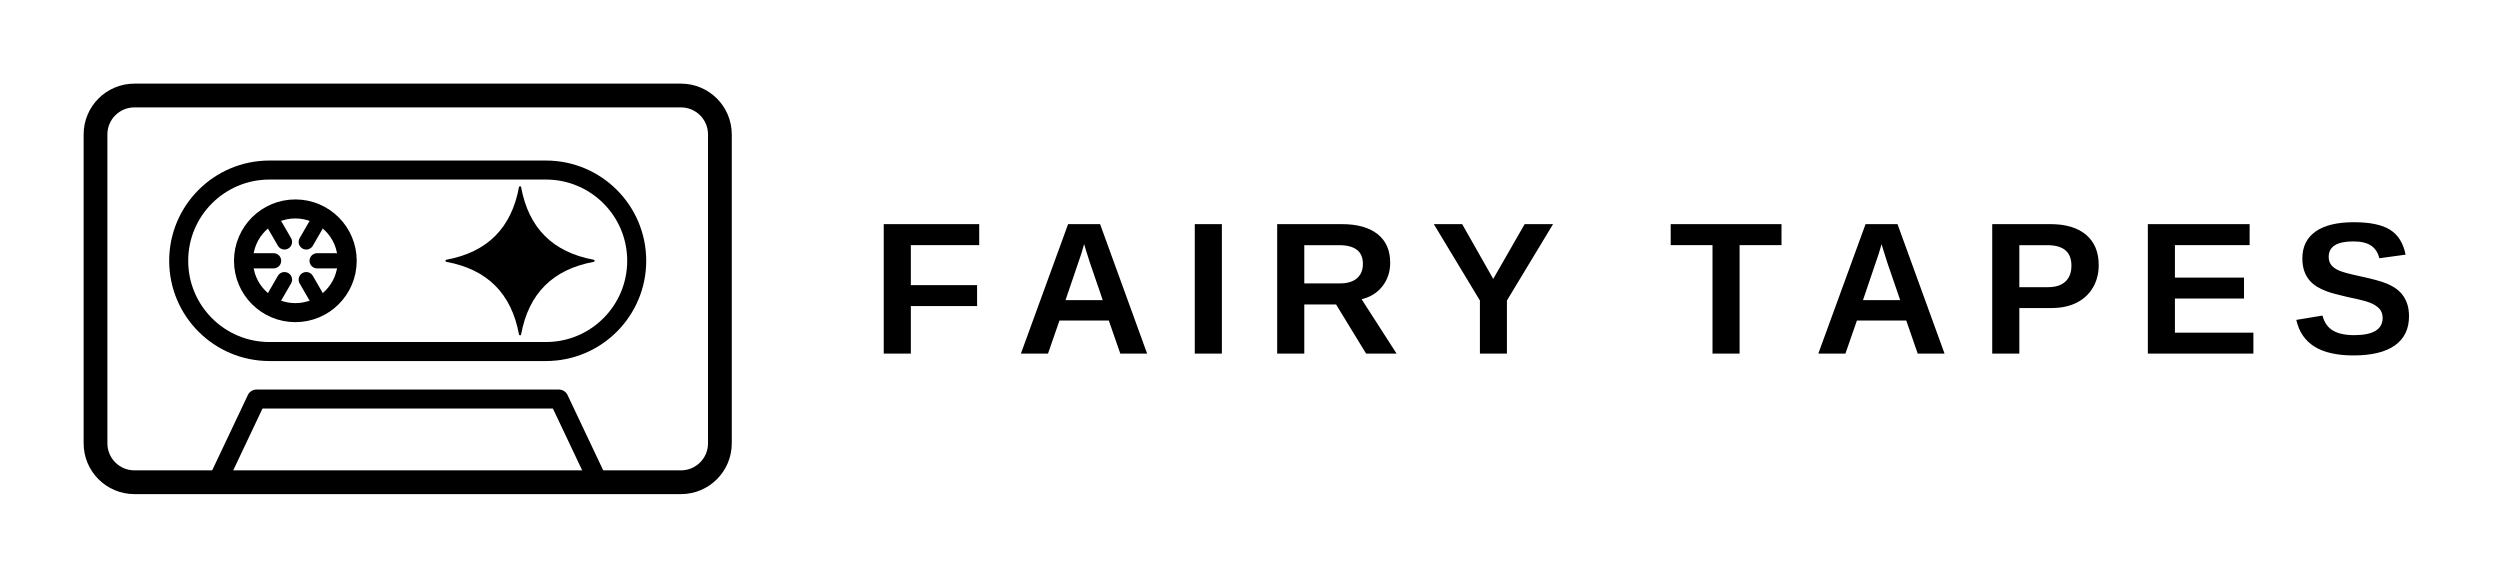
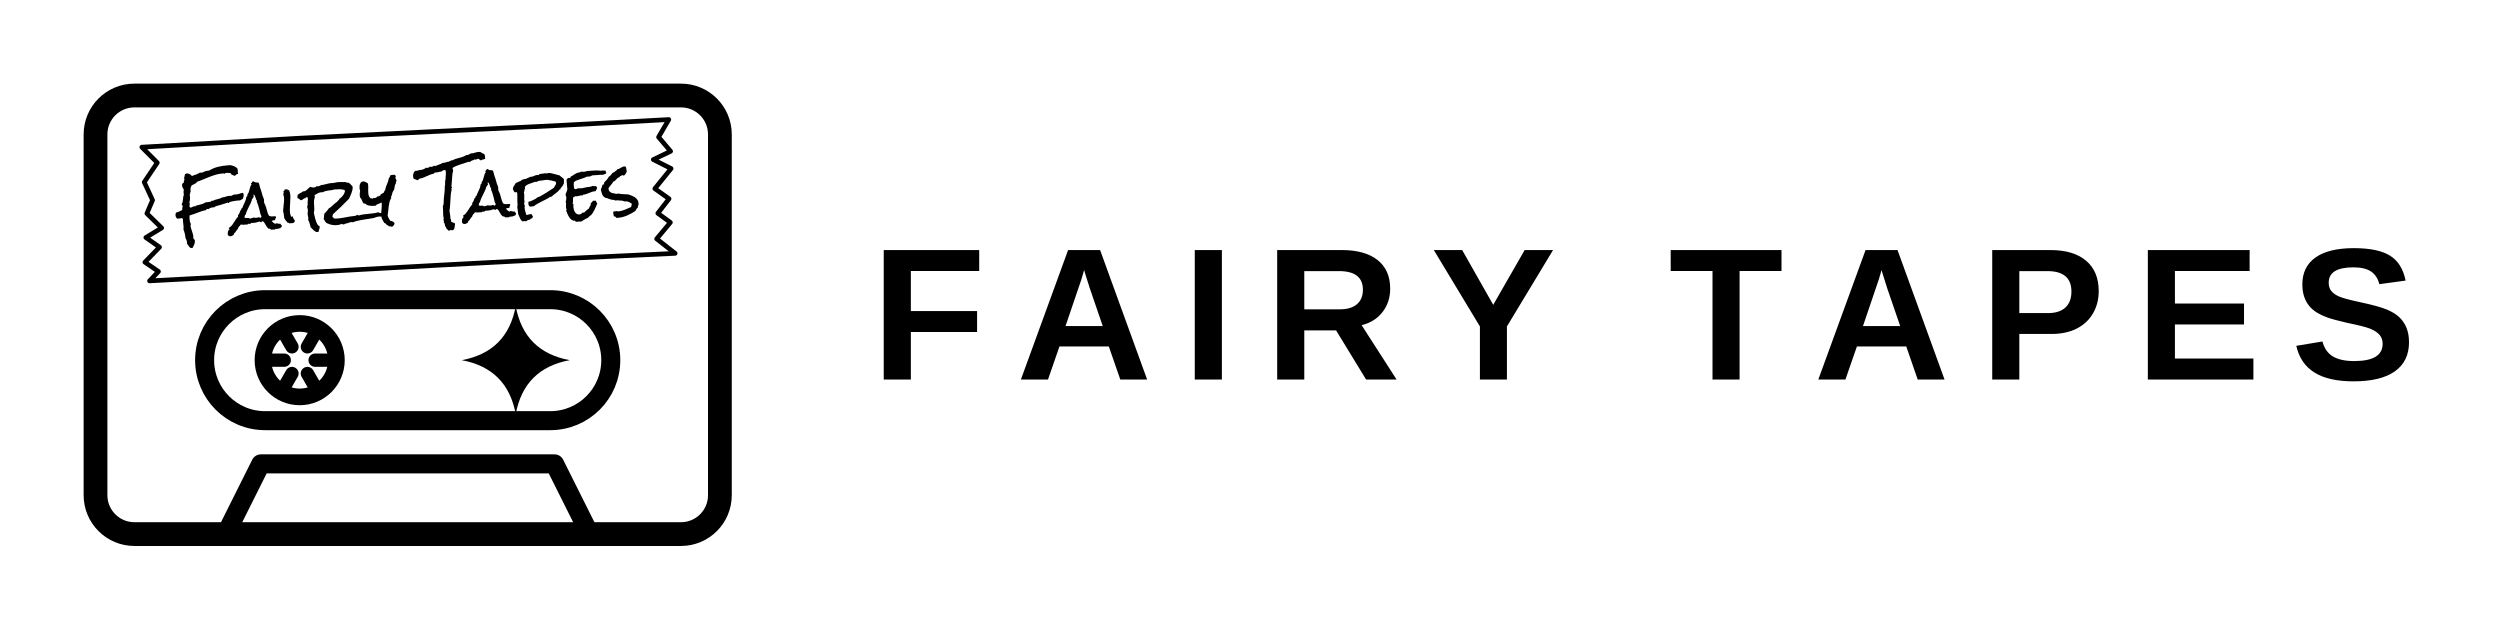
- <svg xmlns="http://www.w3.org/2000/svg" viewBox="0 0 717.44 165.8" width="717.44" height="165.8">
-   <g transform="translate(24 24) scale(0.62)" fill="none" stroke="#000000" stroke-linejoin="round">
-     <rect x="5.5" y="5.5" width="289" height="179" rx="18" stroke-width="11" />
-     <rect x="44" y="40" width="212" height="84" rx="42" stroke-width="8.8" />
-     <path d="M62 184L80 146H220L238 184" stroke-width="8.8" />
-     <circle cx="98" cy="82" r="24" stroke-width="8.8" />
-     <g stroke-width="7.04" stroke-linecap="round">
-       <path d="M108.08 82L116.72 82" />
-       <path d="M103.04 90.73L107.36 98.21" />
-       <path d="M92.96 90.73L88.64 98.21" />
-       <path d="M87.92 82L79.28 82" />
-       <path d="M92.96 73.27L88.64 65.79" />
-       <path d="M103.04 73.27L107.36 65.79" />
+ <svg xmlns="http://www.w3.org/2000/svg" viewBox="0 0 717.44 180.68" width="717.44" height="180.68">
+   <g transform="translate(24 24) scale(0.62)">
+     <g fill="none" stroke="#000000" stroke-linejoin="round">
+       <rect x="5.5" y="5.5" width="289" height="203" rx="18" stroke-width="11" />
+       <rect x="56" y="100" width="188" height="56" rx="28" stroke-width="8.8" />
+       <path d="M66 208L82 176H218L234 208" stroke-width="8.8" />
    </g>
-     <path d="M202 48Q207.29 76.71 236 82Q207.29 87.29 202 116Q196.71 87.29 168 82Q196.71 76.71 202 48Z" fill="#000000" />
+     <circle cx="100" cy="128" r="17" fill="none" stroke="#000000" stroke-width="7.7" />
+     <g stroke="#000000" stroke-width="6.16" stroke-linecap="round">
+       <path d="M107.14 128L113.26 128" />
+       <path d="M103.57 134.18L106.63 139.48" />
+       <path d="M96.43 134.18L93.37 139.48" />
+       <path d="M92.86 128L86.74 128" />
+       <path d="M96.43 121.82L93.37 116.52" />
+       <path d="M103.57 121.82L106.63 116.52" />
+     </g>
+     <path d="M200 103Q203.89 124.11 225 128Q203.89 131.89 200 153Q196.11 131.89 175 128Q196.11 124.11 200 103Z" fill="#000000" />
+     <g transform="translate(150 54) rotate(-3) translate(-123 -31)">
+       <path d="M1.4 0L8.17 7.55L1.66 16.22L5.07 24.77L2.12 30.78L8.6 37.81L1.06 41.86L7.15 46.64L0.03 53.25L6.08 57.87L1.72 62L74.8 61.9L135.71 61.75L196.61 61.74L245.33 62L237.14 54.86L243.88 47.6L238.3 43.05L243.84 36.63L237.52 31.6L245.52 22.71L237.52 18.13L245.71 14.71L240.49 7.86L245.64 0L196.79 0.08L135.73 -0.15L74.67 -0.32Z" fill="none" stroke="#000000" stroke-width="2.17" stroke-linejoin="round" />
+       <path d="M47.31 24.54Q47.31 25 47.16 25.51Q47 26.03 46.76 26.42Q46.37 26.48 46.06 26.7Q45.76 26.91 45.58 26.97Q45.19 27.03 44.67 27Q44.16 27 43.73 27.03Q42.94 27.09 42.16 27.21Q41.37 27.33 40.61 27.48Q40.55 27.48 40.49 27.51Q40.43 27.51 40.43 27.58Q40.43 27.64 40.46 27.7Q40.49 27.76 40.49 27.82Q40.49 27.91 40.31 27.91Q39.97 27.91 39.85 27.7Q38.91 27.94 37.97 28.18Q37.03 28.45 36.06 28.67Q35.61 28.76 35.15 28.85Q34.67 28.94 34.21 29.09Q33.97 29.15 33.73 29.3L33.28 29.61Q33.12 29.58 33 29.55Q32.88 29.55 32.76 29.55Q32.24 29.55 31.7 29.73Q31.12 29.91 30.73 30.24L30.52 30.24Q30.21 30.24 30.09 30.15Q29.82 30.12 29.76 30.33Q29.7 30.52 29.55 30.67Q28.55 30.76 27.58 31.03Q26.61 31.27 25.67 31.61Q24.7 31.91 23.76 32.21Q22.79 32.52 21.82 32.7Q21.7 33.3 21.7 34.06Q21.7 34.67 21.79 35.42Q21.91 36.21 22.24 36.73L22.24 36.79Q22.24 36.94 22.12 37Q22 37.06 22 37.21Q22 37.97 22.18 38.67Q22.33 39.33 22.52 40Q22.7 40.64 22.85 41.27Q23.03 41.94 23.03 42.61Q23.03 42.79 23 42.97Q23 43.12 22.97 43.3Q23.06 43.58 23.24 43.76Q23.46 43.91 23.61 44.15Q23.64 44.3 23.64 44.43L23.64 44.73Q23.64 45.21 23.52 45.61Q23.4 46 23.21 46.34Q23.06 46.67 22.85 47Q22.64 47.37 22.46 47.76Q22.15 47.82 21.97 47.82Q21.55 47.82 21.27 47.61Q20.97 47.37 20.76 47Q20.58 46.67 20.36 46.34Q20.18 45.97 19.91 45.73Q19.94 45.58 19.97 45.46Q19.97 45.34 19.97 45.18Q19.97 44.61 19.79 44.03Q19.58 43.49 19.36 42.97Q19.33 41.97 19.15 41Q18.97 40.03 18.64 39.06Q18.7 38.73 18.73 38.36Q18.76 38.03 18.76 37.7Q18.76 36.85 18.67 36Q18.58 35.12 18.64 34.27Q18.55 34.12 18.46 34.03Q18.36 33.91 18.3 33.76L18.18 33.76Q17.76 33.76 17.33 33.85Q16.91 33.91 16.52 33.91Q16.36 33.91 16.24 33.91Q16.12 33.88 15.97 33.85Q15.64 33.55 15.48 33.12Q15.3 32.7 15.3 32.27Q15.3 31.61 15.64 31.09Q16.39 30.91 17.12 30.64Q17.85 30.39 18.52 30.03Q18.61 29.61 18.64 29.15Q18.64 28.7 18.94 28.33Q18.85 28.09 18.67 27.91Q18.46 27.7 18.46 27.42Q18.46 27.3 18.52 27.06Q18.82 26.73 18.94 26.21Q19.06 25.73 19.15 25.15Q19.24 24.61 19.33 24.03Q19.42 23.48 19.7 23.03Q19.64 22.79 19.61 22.51Q19.58 22.24 19.58 22Q19.58 21.64 19.64 21.27Q19.67 20.91 19.79 20.57Q19.46 20.18 19.27 19.67Q19.06 19.15 19.06 18.63Q19.06 17.66 20 17.39Q19.97 17.3 19.97 17.21Q19.94 17.12 19.94 17.03Q19.94 16.76 20.09 16.51Q20.24 16.27 20.33 16.03Q20.18 15.66 20.18 15.39Q20.18 15.15 20.27 14.97Q20.36 14.76 20.43 14.54Q20.52 14.24 20.55 14Q20.61 13.76 20.7 13.57Q20.82 13.42 21.03 13.33Q21.21 13.24 21.64 13.24Q22.27 13.24 22.88 13.63Q23.49 14.03 23.82 14.54Q24.15 14.51 24.4 14.39Q24.64 14.3 24.88 14.21Q25.09 14.12 25.33 14.06Q25.61 13.97 25.94 14Q26.03 13.79 26.27 13.72Q26.49 13.63 26.73 13.6Q26.97 13.54 27.15 13.48Q27.37 13.39 27.43 13.15Q27.55 13.24 27.7 13.24Q27.85 13.24 28 13.18Q28.15 13.15 28.3 13.15Q28.49 13.15 28.61 13.27Q29.4 12.85 30.24 12.66Q31.12 12.45 32 12.42Q34.03 11.3 36.31 10.91Q38.55 10.48 40.85 10.48Q41.16 10.48 41.49 10.45Q41.79 10.45 42.09 10.51Q42.4 10.57 42.79 10.72Q43.22 10.88 43.61 11.06Q44 11.27 44.37 11.54Q44.7 11.79 44.94 12Q45.19 12.51 45.19 13.03Q45.19 13.27 45.16 13.48Q45.13 13.69 45.13 13.94Q45.13 14.3 45.28 14.76Q45.19 14.72 44.97 14.72Q44.7 14.72 44.55 14.82Q44.37 14.94 44.22 15.09Q44.06 15.24 43.94 15.36Q43.79 15.48 43.67 15.48Q43.43 15.48 43.28 15.39Q43.13 15.3 42.94 15.21Q42.79 15.09 42.61 15.03Q42.43 14.94 42.19 14.97L42.19 14.85Q42.19 14.54 42 14.42Q41.79 14.33 41.67 14.12Q41.22 14.09 40.79 14Q40.37 13.91 39.91 13.91Q39.34 13.91 39 14.33Q38.85 14.27 38.76 14.18Q38.64 14.09 38.46 14.12L38.37 14.12Q36.79 14.12 35.25 14.45Q33.7 14.79 32.18 15.3Q30.7 15.79 29.18 16.33Q27.67 16.91 26.15 17.3Q25.79 17.79 25.43 18Q25.03 18.24 24.67 18.39Q24.3 18.54 23.94 18.66Q23.58 18.82 23.33 19.15Q23.09 19.48 22.94 20.06Q22.82 20.63 22.88 21.64Q22.73 21.82 22.7 22.03Q22.67 22.24 22.64 22.42Q22.61 22.6 22.55 22.79Q22.49 22.97 22.33 23.12Q22.39 23.42 22.43 23.7Q22.46 24 22.46 24.3Q22.46 25.54 22.03 26.73Q22.18 26.97 22.18 27.27Q22.18 27.58 22.09 27.85Q22 28.12 22 28.45Q22 28.76 22.12 28.97Q22.3 28.97 22.33 29.09L22.52 29.09Q23.06 29.09 23.43 28.82Q23.82 28.58 24.27 28.58Q24.36 28.58 24.46 28.64Q24.58 28.67 24.67 28.67Q24.88 28.67 24.85 28.55Q24.82 28.39 25 28.33L26.06 28.15Q27.06 27.97 27.97 27.73Q28.88 27.45 29.76 26.97Q29.97 27.06 30.24 27.06Q30.49 27.06 30.76 26.97Q31 26.91 31.24 26.91Q31.46 26.91 31.58 26.97Q31.76 26.85 32.03 26.76Q32.28 26.7 32.31 26.42L32.37 26.42Q32.49 26.42 32.55 26.48Q32.61 26.54 32.73 26.54L32.85 26.54Q33.46 26.24 33.97 26.12Q34.79 25.91 35.76 25.73Q36.7 25.57 37.43 25.15Q38.31 25.15 39.09 24.88Q39.91 24.61 40.76 24.61Q41.12 24.61 41.46 24.73Q41.76 24.51 42.16 24.42Q42.55 24.33 42.82 24.09Q43 24.12 43.19 24.15Q43.4 24.15 43.58 24.15Q44.49 24.15 45.31 23.91Q46.1 23.64 46.97 23.54Q47.19 23.76 47.25 24.03Q47.31 24.27 47.31 24.54ZM64.25 39.76Q64.16 40.15 63.89 40.43Q63.61 40.67 63.22 40.82Q62.82 40.97 62.43 41Q62.04 41.06 61.7 41.06Q61.55 41.06 61.43 41.03Q61.31 41.03 61.16 41.03Q61.01 41.03 61.01 41.18Q61.01 41.3 60.85 41.37Q60.7 41.3 60.55 41.27Q60.4 41.27 60.25 41.27Q60.07 41.27 59.85 41.27Q59.67 41.3 59.49 41.3Q59.25 41.3 59.16 41.27Q59.04 41.21 58.98 41.12Q58.88 41.06 58.82 40.97Q58.76 40.88 58.61 40.82Q58.4 40.73 58.28 40.79Q58.13 40.85 57.85 40.61Q57.52 40.3 57.25 39.88Q57.01 39.46 56.76 38.97Q56.52 38.52 56.28 38.03Q56.01 37.55 55.64 37.21L55.4 37.21Q54.88 37.21 54.67 37.64Q54.52 37.55 54.37 37.43Q54.22 37.3 54.04 37.21Q53.37 37.43 52.61 37.55Q51.88 37.7 51.16 37.7L50.73 37.7Q50.55 37.7 50.34 37.64Q50.07 37.76 49.82 37.94Q49.58 38.09 49.28 38.09Q49.1 38.09 48.85 37.97Q48.7 37.97 48.7 38.12Q48.73 38.27 48.52 38.27L48.25 38.27Q47.82 38.27 47.43 38.3Q47.03 38.33 46.61 38.33Q46.06 38.33 45.46 38.18Q45.31 38.27 45.13 38.27Q45 38.33 44.97 38.46Q44.91 38.61 44.85 38.7Q44.79 38.79 44.67 38.88Q44.58 38.94 44.4 38.91Q44.34 39.27 44.09 39.49Q43.85 39.7 43.85 40.09Q43.55 40.27 43.34 40.55Q43.13 40.82 42.91 41.12Q42.7 41.4 42.49 41.67Q42.28 41.94 41.94 42.09Q41.79 42.27 41.85 42.64Q41.52 42.91 41.06 43.12Q40.58 43.34 40.16 43.34Q39.31 43.34 38.97 42.43Q38.97 42.12 39.03 41.79Q39.06 41.43 39.15 41.12Q39.25 40.82 39.43 40.58Q39.61 40.3 39.94 40.18Q39.94 39.94 39.76 39.82Q39.58 39.73 39.61 39.46Q40.4 39.06 41 38.46Q41.58 37.82 42.06 37.12Q42.55 36.43 43.06 35.73Q43.58 35 44.19 34.46L44.19 33.82Q45.06 32.88 45.34 31.7Q45.67 31.64 45.76 31.39Q45.88 31.18 45.88 30.85Q46.03 30.85 46.06 30.7Q46.13 30.58 46.31 30.64Q46.58 29.91 46.91 29.33Q47.25 28.73 47.55 28.12Q47.88 27.51 48.16 26.88Q48.4 26.21 48.52 25.42Q48.91 25.39 48.97 25.03Q49 24.67 49.07 24.36Q49.52 23.94 49.73 23.39Q49.97 22.82 50.13 22.21Q50.31 21.6 50.55 21Q50.76 20.39 51.19 19.91L51.19 19.82Q51.19 19.7 51.07 19.63Q50.94 19.6 50.94 19.45Q50.97 19.42 50.97 19.39Q51.31 19.24 51.49 18.91Q51.67 18.54 52.04 18.42Q52.64 18.91 53.13 19.03Q53.61 19.12 54.37 19.18Q54.76 19.6 54.79 20.18Q54.85 20.76 55.01 21.3Q55.22 22.27 55.52 23.15Q55.79 24.06 55.95 25Q56.04 25.57 56.28 26.09Q56.49 26.58 56.58 27.12Q56.64 27.51 56.58 28.03Q56.52 28.58 56.7 28.94L56.91 29.42Q57.07 29.76 57.16 30.09Q57.28 30.45 57.37 30.82Q57.61 31.7 57.79 32.73Q57.98 33.73 58.4 34.58Q58.55 34.88 58.85 34.97Q59.16 35.09 59.55 35.15Q59.95 35.18 60.31 35.18Q60.67 35.15 60.95 35.15L61.25 35.15Q61.43 35.15 61.58 35.21Q61.7 35.46 61.7 35.64Q61.7 36 61.46 36.21Q61.25 36.39 61.25 36.67Q61.25 36.82 61.37 37Q61.25 36.97 61.01 36.97Q60.31 36.97 59.67 37.21Q59.92 37.7 60.31 38.06Q60.7 38.39 61.16 38.7Q61.43 38.46 61.76 38.46Q62.13 38.46 62.43 38.61Q62.73 38.76 63.1 38.76Q63.37 38.76 63.49 38.7Q63.73 38.94 63.89 39.24Q64.01 39.52 64.25 39.76ZM55.01 35Q54.94 34.52 54.79 34.3Q54.67 34.06 54.58 33.73Q54.46 33.33 54.43 32.85Q54.37 32.39 54.28 31.94Q54.07 30.94 53.82 29.91Q53.58 28.91 53.19 27.97Q53.31 27.79 53.31 27.64L53.31 27.54Q53.04 27.27 52.91 26.82Q52.79 26.39 52.7 25.97Q52.58 25.54 52.43 25.18Q52.28 24.82 51.91 24.57Q51.82 24.76 51.82 24.97Q51.82 25.18 51.88 25.36Q51.91 25.54 51.91 25.76Q51.61 25.91 51.49 26.21Q51.34 26.51 51.07 26.7Q50.82 27.64 50.37 28.48Q49.94 29.33 49.43 30.15Q48.94 31 48.52 31.82Q48.07 32.67 47.79 33.61Q47.43 33.85 47.28 34.27Q47.16 34.7 47.16 35.09Q47.43 35.24 47.76 35.27Q48.1 35.27 48.43 35.27Q48.76 35.27 49.04 35.33Q49.34 35.39 49.58 35.64Q49.97 35.52 50.43 35.49Q50.88 35.42 51.19 35.21Q51.76 35.42 52.46 35.42Q52.79 35.42 53.16 35.36Q53.49 35.3 53.82 35.21Q54.07 35.27 54.22 35.42Q54.37 35.55 54.67 35.52Q54.82 35.39 54.85 35.27Q54.88 35.12 55.01 35ZM70.43 37.85Q70.28 38.09 70.07 38.27Q69.86 38.49 69.67 38.7Q69.46 38.76 69.22 38.76Q68.98 38.76 68.73 38.76Q68.52 38.76 68.34 38.76Q68.13 38.76 68.04 38.88Q67.8 38.82 67.67 38.67Q67.55 38.52 67.25 38.49Q67.13 38.46 67.01 38.49Q66.58 37.97 66.19 37.43Q65.83 36.85 65.52 36.33Q65.49 35.24 65.34 34.12Q65.31 33.85 65.25 33.61Q65.19 33.33 65.16 33.09Q65.16 32.79 65.19 32.52Q65.25 32.24 65.28 32Q65.4 31.15 65.52 30.3Q65.67 29.48 65.8 28.64Q65.92 27.85 65.92 27Q65.92 26.15 65.64 25.42L65.61 25.27Q65.67 25.03 65.76 24.88Q65.83 24.73 65.86 24.51Q65.92 24.18 65.7 24.03Q65.8 23.79 66.01 23.73Q66.22 23.64 66.25 23.39Q66.28 23.27 66.25 23.15Q66.49 23.06 66.73 22.97Q66.98 22.91 67.22 22.97Q67.61 23.03 67.92 23.21Q68.19 23.42 68.46 23.64Q68.95 25.06 68.86 26.67Q68.77 28.24 68.55 29.85Q68.34 31.42 68.28 32.97Q68.22 34.49 68.77 35.79L68.83 35.82Q68.98 35.85 69.07 35.7Q69.16 35.58 69.31 35.61Q69.4 35.67 69.43 35.67Q69.55 36.24 69.83 36.79Q70.1 37.33 70.43 37.85ZM111.1 36.76Q111.04 37.21 110.77 37.46Q110.53 37.67 110.2 37.88Q110.07 37.85 109.92 37.85Q109.8 37.82 109.65 37.82Q108.74 37.79 107.92 38.06Q107.1 38.33 106.26 38.46Q105.95 38.52 105.68 38.49Q105.44 38.49 105.16 38.55Q104.22 38.7 103.16 38.76Q102.1 38.85 101.04 39Q99.98 39.12 98.95 39.33Q97.92 39.52 97.04 39.88Q96.95 39.82 96.86 39.73Q96.77 39.67 96.65 39.67Q96.34 39.67 96.1 39.76Q95.83 39.85 95.56 39.82Q95.25 40 94.92 40.06Q94.59 40.12 94.25 40.18Q93.89 40.21 93.59 40.3Q93.25 40.4 92.95 40.64Q92.71 40.52 92.37 40.52Q92.04 40.49 91.92 40.27Q91.22 40.61 90.5 40.7Q89.74 40.79 88.95 40.76Q88.46 40.73 87.8 40.61Q87.16 40.49 86.49 40.27Q85.86 40.03 85.28 39.73Q84.74 39.43 84.43 38.97Q84.22 38.7 84.13 38.33Q84.04 37.97 83.71 37.79Q83.8 37.12 83.92 36.46Q84.04 35.82 84.16 35.12Q84.77 34.64 85.28 34.06Q85.83 33.52 86.28 32.88Q86.86 32.61 87.34 32.24Q87.83 31.85 88.31 31.45Q88.8 31.06 89.28 30.67Q89.8 30.27 90.34 29.97Q90.43 29.79 90.59 29.64Q90.77 29.51 90.95 29.36Q91.13 29.24 91.25 29.09Q91.4 28.91 91.47 28.67Q92.5 28.06 93.28 27.12Q94.04 26.15 94.28 24.97Q93.77 24.57 93.13 24.42Q92.5 24.3 91.83 24.24Q91.22 24.21 90.59 24.24Q89.95 24.27 89.31 24.21Q88.65 24.42 87.98 24.48Q87.28 24.54 86.59 24.57Q85.92 24.64 85.25 24.76Q84.59 24.88 83.95 25.24Q83.83 25.24 83.74 25.21Q83.62 25.18 83.52 25.18Q82.55 25.15 81.74 25.54Q80.92 25.97 80.1 26.33Q80.04 26.45 80.04 26.51Q80.04 26.7 80.13 26.85Q80.19 27.03 80.19 27.21Q80.16 27.24 80.16 27.27Q80.16 27.3 80.13 27.33Q80.1 27.45 80.07 27.58Q80.01 27.7 79.95 27.85Q79.65 28.79 79.62 29.73Q79.58 30.48 79.62 31.21Q79.65 31.97 79.62 32.73Q79.55 33.7 79.31 34.52Q79.46 35.21 79.58 36Q79.71 36.79 79.86 37.55Q80.04 38.33 80.31 39.06Q80.55 39.79 80.98 40.43Q80.95 40.49 81.01 40.52Q81.07 40.55 81.1 40.55L81.34 40.55Q81.49 40.55 81.46 40.67Q81.52 40.76 81.55 40.82Q81.59 40.91 81.68 40.97Q81.74 41.06 81.68 41.21Q81.65 41.79 81.37 42.3Q81.1 42.79 81.07 43.4Q80.71 43.49 80.4 43.49Q79.89 43.46 79.52 43.18Q79.13 42.94 78.8 42.58Q78.49 42.24 78.19 41.88Q77.89 41.49 77.52 41.24Q77.31 40.4 77.13 39.4Q76.95 38.39 76.49 37.67Q76.61 37.43 76.61 37.03Q76.65 36.43 76.52 35.85Q76.37 35.27 76.43 34.7Q76.43 34.36 76.52 34.03Q76.58 33.7 76.61 33.39Q76.65 32.88 76.52 32.42Q76.37 31.94 76.4 31.42Q76.43 31.18 76.52 30.97Q76.58 30.76 76.74 30.58Q76.58 30.21 76.65 29.91Q76.68 29.39 76.77 28.94Q76.86 28.51 76.89 28.06Q76.89 27.82 76.86 27.61Q76.83 27.39 76.77 27.18L76.49 27.09Q76.31 27.09 76.16 27.18Q76.01 27.27 75.89 27.39Q75.77 27.48 75.68 27.58Q75.58 27.64 75.49 27.64Q75.43 27.64 75.37 27.64Q75.28 27.61 75.22 27.61Q75.16 27.61 75.01 27.73Q74.83 27.85 74.61 28Q74.4 28.12 74.19 28.24Q73.98 28.39 73.86 28.42Q73.52 28.36 73.34 28.18Q73.16 28.03 72.98 27.88Q72.83 27.7 72.64 27.58Q72.46 27.42 72.22 27.45Q72.13 27.3 72.1 27.09Q72.1 26.88 72.13 26.67L72.13 26.18Q72.31 25.82 72.67 25.54Q73.01 25.3 73.4 25.12L74.16 24.79Q74.55 24.61 74.86 24.33L75.13 24.33Q75.68 24.36 76.07 24.12Q76.46 23.88 76.83 23.57Q77.19 23.27 77.55 22.94Q77.92 22.6 78.37 22.42Q78.68 22.57 79.04 22.7Q79.4 22.79 79.8 22.82Q80.16 22.82 80.58 22.7Q81.01 22.57 81.22 22.27Q81.37 22.33 81.49 22.33Q81.59 22.33 81.74 22.33Q82.19 22.36 82.62 22.21Q83.07 22.06 83.49 21.82Q84.07 21.85 84.65 21.73Q85.22 21.64 85.8 21.51Q86.37 21.39 86.95 21.3Q87.53 21.18 88.13 21.21Q89.1 21.24 90.04 21.06Q91.01 20.85 91.98 20.91Q92.65 20.94 93.31 21Q93.98 21.06 94.68 21.06Q95.04 21.21 95.37 21.36Q95.68 21.48 96.16 21.42Q97.1 22.24 97.86 23.3L97.86 23.79Q97.83 24.48 97.62 25.12Q97.44 25.79 97.13 26.42Q96.86 27.06 96.53 27.67Q96.22 28.27 95.92 28.85Q93.98 30.61 92.07 32.33Q90.13 34.03 88.1 35.64Q88.04 35.94 87.95 36.18Q87.83 36.39 87.8 36.67Q87.8 36.82 87.83 36.91Q88.04 36.97 88.19 37.12Q88.37 37.3 88.31 37.55L88.59 37.55Q88.71 37.55 88.71 37.67L89.19 37.7Q90.31 37.76 91.43 37.64Q92.56 37.52 93.71 37.39Q94.86 37.24 95.98 37.09Q97.1 36.97 98.22 36.94Q98.5 36.85 98.77 36.79Q99.07 36.73 99.31 36.55L99.41 36.55Q99.62 36.55 99.71 36.67Q99.83 36.79 100.01 36.82Q100.16 36.82 100.35 36.76Q100.5 36.7 100.68 36.67Q101.1 36.55 101.56 36.52Q102.01 36.49 102.47 36.43Q104.16 36.27 105.86 36.24Q107.56 36.21 109.23 35.82Q109.38 36.03 109.65 36.09Q109.92 36.18 110.2 36.24Q110.5 36.3 110.74 36.39Q111.01 36.49 111.1 36.76ZM118.35 21.54Q118.35 21.82 118.14 22Q117.92 22.18 117.92 22.27Q117.92 22.42 117.98 22.51Q118.04 22.57 118.04 22.67L118.04 22.82Q117.74 23.12 117.59 23.45Q117.44 23.79 117.35 24.18Q117.26 24.54 117.2 24.91Q117.11 25.3 116.98 25.67Q116.83 26.03 116.62 26.27Q116.38 26.51 116.23 26.85Q115.98 27.39 115.86 27.94Q115.74 28.51 115.38 28.97L115.38 29.12Q115.35 29.33 115.5 29.48Q114.92 30.21 114.59 31.24Q114.29 32.27 114.07 33.36Q113.86 34.49 113.71 35.61Q113.56 36.7 113.35 37.58Q113.5 38.24 113.8 38.82Q114.14 39.4 114.41 40.03Q115.01 40.15 115.56 40.43Q116.11 40.7 116.35 41.27Q116.29 41.88 115.95 42.21Q115.62 42.55 115.17 42.88Q114.83 42.76 114.62 42.7Q114.41 42.61 114.01 42.67Q113.44 42.24 112.95 41.97Q112.47 41.7 112.07 41.06Q112.01 40.97 111.89 40.97L111.65 40.97Q111.5 40.61 111.29 40.21Q111.07 39.82 110.86 39.4Q110.65 38.94 110.53 38.52Q110.38 38.09 110.38 37.73Q110.38 36.21 110.65 34.73Q110.92 33.24 110.92 31.7L110.92 31.39Q110.35 31.55 109.77 31.82Q109.2 32.09 108.59 32.24Q108.38 32.3 108.35 32.45Q108.32 32.58 108.16 32.67Q107.89 32.7 107.62 32.73Q107.35 32.73 107.1 32.73Q106.62 32.73 106.07 32.7Q105.5 32.64 104.98 32.49Q104.44 32.36 103.98 32.09Q103.53 31.82 103.16 31.39Q103.1 31.42 103.01 31.45Q102.95 31.48 102.86 31.48Q102.77 31.48 102.68 31.45Q102.59 31.42 102.53 31.39Q102.28 31.09 102.13 30.7L101.83 29.91Q101.68 29.55 101.53 29.18Q101.35 28.82 101.04 28.55Q100.95 28 100.95 27.48Q100.95 26.97 101.04 26.45Q101.1 25.97 101.25 25.45Q101.13 25.09 101.07 24.73Q101.04 24.33 101.04 23.94Q101.04 23.51 101.13 23.03Q101.22 22.54 101.44 22.15Q101.65 21.76 102.01 21.48Q102.38 21.21 102.92 21.21Q103.5 21.21 104.01 21.54Q104.5 21.85 104.98 22.18Q105.04 22.51 105.07 22.88Q105.1 23.21 105.1 23.61Q105.1 24.3 105.01 25.03Q104.95 25.76 104.95 26.48Q104.95 27.27 105.13 27.94Q105.35 28.61 105.83 29.18L105.95 29.18Q106.19 29.15 106.38 29.27Q106.56 29.39 106.77 29.39Q106.98 29.39 107.1 29.24Q107.23 29.06 107.41 29.06Q107.59 29.06 107.68 29.12Q107.77 29.18 107.83 29.18Q108.13 29.18 108.56 28.94Q108.98 28.7 109.1 28.42Q109.23 28.51 109.38 28.51Q109.62 28.51 109.83 28.36Q110.04 28.21 110.38 28.21Q110.53 28.21 110.5 28Q110.47 27.76 110.59 27.7Q110.95 27.54 111.38 27.27Q111.8 27 112.07 26.94Q112.23 26.54 112.44 26.21Q112.68 25.88 112.92 25.57Q113.01 24.88 113.26 24.27Q113.53 23.64 113.83 23.03Q114.14 22.39 114.38 21.79Q114.65 21.15 114.74 20.48Q115.07 20.15 115.26 19.79Q115.47 19.39 115.59 19Q115.89 18.91 116.35 18.91Q116.8 18.88 117.11 18.88L117.62 18.88Q117.71 19.06 117.86 19.21L118.14 19.51Q117.89 19.91 117.89 20.33Q117.89 20.67 118.04 20.97Q118.17 21.27 118.35 21.54ZM159.81 13.69Q159.57 13.85 159.32 13.88Q159.05 13.91 158.75 13.97Q158.47 14 158.23 14.09Q158.02 14.18 157.9 14.42Q157.6 14.12 157.23 13.91Q156.87 13.69 156.54 13.48Q156.23 13.54 155.93 13.69Q155.63 13.85 155.35 13.85Q155.14 13.85 154.93 13.69Q154.69 13.88 154.38 14Q154.08 14.09 153.72 14.18Q153.38 14.27 153.11 14.42Q152.84 14.57 152.72 14.85Q152.66 14.72 152.41 14.76Q152.2 14.82 152.17 14.63Q151.23 14.94 150.26 15.18Q149.26 15.42 148.29 15.69Q147.32 15.97 146.38 16.27Q145.44 16.6 144.53 17.09Q144.5 17.12 144.5 17.18Q144.5 17.45 144.59 17.73Q144.68 18 144.75 18.24Q144.2 20.03 144.05 21.91Q143.87 23.76 143.56 25.57L143.56 25.7Q143.56 25.85 143.68 25.91Q143.81 26 143.81 26.15L143.78 26.21Q143.62 26.3 143.56 26.48Q143.5 26.64 143.5 26.82Q143.5 26.94 143.56 27.18Q143.05 28.85 142.9 30.61Q142.75 32.36 142.5 34.09L142.23 36.06Q142.17 36.21 142.14 36.39Q142.08 36.55 142.08 36.73Q142.08 37.67 142.23 38.58Q142.35 39.49 142.29 40.43Q142.56 40.85 142.56 41.24Q142.56 41.37 142.53 41.52Q142.53 41.67 142.5 41.82Q142.9 42.21 143.41 42.37Q143.93 42.55 144.32 42.88L144.32 43Q144.32 43.3 144.23 43.58Q144.17 43.85 144.11 44.15Q144.05 44.4 143.96 44.85Q143.9 45.27 143.78 45.43Q143.62 45.64 143.35 45.79Q143.05 45.97 142.81 45.97Q142.71 45.97 142.53 45.88Q142.38 45.79 142.29 45.73Q142.14 45.73 141.9 45.88Q141.65 46.03 141.44 46.03Q141.32 46.03 141.23 46Q141.14 46 141.02 45.94Q140.9 45.64 140.68 45.43Q140.44 45.18 140.17 45Q140.2 44.58 140.02 44.37Q139.84 44.15 139.65 43.82Q139.59 43.43 139.56 42.88Q139.5 42.37 139.11 42.12Q139.23 41.91 139.23 41.55Q139.23 41.4 139.2 41.24Q139.14 41.06 139.02 40.97L139.02 40.91Q138.99 40.76 139.11 40.67Q139.23 40.61 139.23 40.46L139.23 40.33Q139.05 39.4 139.05 38.36Q139.05 37.39 139.11 36.43Q139.14 35.46 139.11 34.49Q139.26 34.33 139.38 34Q139.47 33.7 139.53 33.3Q139.59 32.91 139.62 32.55Q139.62 32.18 139.65 31.94Q139.81 30.24 140.14 28.61Q140.44 26.97 140.5 25.24Q140.65 25 140.68 24.64Q140.71 24.24 140.71 23.82Q140.71 23.39 140.78 22.97Q140.84 22.54 141.02 22.27Q141.02 21.42 141.17 20.57Q141.32 19.76 141.32 18.88Q141.32 18.48 141.23 18.03Q140.93 17.91 140.68 17.91Q140.38 17.91 140.02 18.03Q139.68 18.18 139.53 18.45Q138.9 18.48 138.26 18.63Q137.65 18.82 137.02 18.82L136.71 18.82Q136.62 18.82 136.47 18.79Q136.26 18.88 136.02 18.94Q135.8 19 135.84 19.3Q134.93 19.39 134.05 19.7Q133.17 19.97 132.32 20.33Q131.47 20.67 130.59 20.97Q129.71 21.24 128.8 21.33Q128.47 21.48 128.38 21.97Q127.74 21.91 127.29 21.64Q126.83 21.36 126.26 21.12Q126.08 20.51 126.08 19.94Q126.08 19.21 126.38 18.54Q126.65 17.85 127.32 17.51Q127.47 17.54 127.59 17.57Q127.71 17.57 127.83 17.57Q128.32 17.57 128.8 17.39Q129.26 17.24 129.77 17.24Q129.93 17.24 130.11 17.3Q130.29 17.21 130.62 17.12Q130.93 17.06 131.2 16.97Q131.5 16.91 131.71 16.76Q131.96 16.6 132.02 16.33Q132.17 16.45 132.35 16.48Q132.53 16.51 132.71 16.51Q133.08 16.51 133.5 16.36Q133.93 16.21 134.14 15.91Q134.35 16.12 134.74 16.12Q135.17 16.12 135.56 15.91Q135.96 15.69 136.35 15.69Q136.62 15.69 136.77 15.91Q137.11 15.63 137.56 15.48Q137.99 15.33 138.47 15.21Q138.93 15.09 139.32 14.94Q139.71 14.79 139.96 14.54Q140.11 14.57 140.41 14.57Q140.93 14.57 141.38 14.42Q141.84 14.3 142.32 14.18L142.93 14.12Q143.17 14.09 143.38 13.97Q143.56 13.85 143.78 13.76Q143.99 13.66 144.2 13.6Q144.41 13.54 144.75 13.57Q145.44 13.21 146.26 13Q147.05 12.79 147.9 12.63Q148.72 12.45 149.5 12.24Q150.32 12.03 151.02 11.57L151.11 11.57Q151.72 11.57 152.29 11.36Q152.87 11.15 153.35 10.82Q153.44 10.85 153.53 10.85L153.75 10.85Q154.57 10.85 155.35 10.6Q156.14 10.36 156.99 10.36Q157.5 10.36 157.81 10.48Q158.08 10.63 158.32 10.82Q158.57 11 158.84 11.18Q159.11 11.36 159.51 11.45Q159.78 11.97 159.78 12.54Q159.78 13.12 159.81 13.69ZM172.81 39.76Q172.72 40.15 172.45 40.43Q172.17 40.67 171.78 40.82Q171.39 40.97 170.99 41Q170.6 41.06 170.26 41.06Q170.11 41.06 169.99 41.03Q169.87 41.03 169.72 41.03Q169.57 41.03 169.57 41.18Q169.57 41.3 169.42 41.37Q169.26 41.3 169.11 41.27Q168.96 41.27 168.81 41.27Q168.63 41.27 168.42 41.27Q168.23 41.3 168.05 41.3Q167.81 41.3 167.72 41.27Q167.6 41.21 167.54 41.12Q167.45 41.06 167.39 40.97Q167.32 40.88 167.17 40.82Q166.96 40.73 166.84 40.79Q166.69 40.85 166.42 40.61Q166.08 40.3 165.81 39.88Q165.57 39.46 165.32 38.97Q165.08 38.52 164.84 38.03Q164.57 37.55 164.2 37.21L163.96 37.21Q163.45 37.21 163.23 37.64Q163.08 37.55 162.93 37.43Q162.78 37.3 162.6 37.21Q161.93 37.43 161.17 37.55Q160.44 37.7 159.72 37.7L159.29 37.7Q159.11 37.7 158.9 37.64Q158.63 37.76 158.38 37.94Q158.14 38.09 157.84 38.09Q157.66 38.09 157.41 37.97Q157.26 37.97 157.26 38.12Q157.29 38.27 157.08 38.27L156.81 38.27Q156.38 38.27 155.99 38.3Q155.6 38.33 155.17 38.33Q154.63 38.33 154.02 38.18Q153.87 38.27 153.69 38.27Q153.56 38.33 153.53 38.46Q153.47 38.61 153.41 38.7Q153.35 38.79 153.23 38.88Q153.14 38.94 152.96 38.91Q152.9 39.27 152.66 39.49Q152.41 39.7 152.41 40.09Q152.11 40.27 151.9 40.55Q151.69 40.82 151.47 41.12Q151.26 41.4 151.05 41.67Q150.84 41.94 150.5 42.09Q150.35 42.27 150.41 42.64Q150.08 42.91 149.62 43.12Q149.14 43.34 148.72 43.34Q147.87 43.34 147.53 42.43Q147.53 42.12 147.59 41.79Q147.62 41.43 147.72 41.12Q147.81 40.82 147.99 40.58Q148.17 40.3 148.5 40.18Q148.5 39.94 148.32 39.82Q148.14 39.73 148.17 39.46Q148.96 39.06 149.56 38.46Q150.14 37.82 150.63 37.12Q151.11 36.43 151.63 35.73Q152.14 35 152.75 34.46L152.75 33.82Q153.63 32.88 153.9 31.7Q154.23 31.64 154.32 31.39Q154.44 31.18 154.44 30.85Q154.6 30.85 154.63 30.7Q154.69 30.58 154.87 30.64Q155.14 29.91 155.47 29.33Q155.81 28.73 156.11 28.12Q156.44 27.51 156.72 26.88Q156.96 26.21 157.08 25.42Q157.47 25.39 157.54 25.03Q157.57 24.67 157.63 24.36Q158.08 23.94 158.29 23.39Q158.54 22.82 158.69 22.21Q158.87 21.6 159.11 21Q159.32 20.39 159.75 19.91L159.75 19.82Q159.75 19.7 159.63 19.63Q159.51 19.6 159.51 19.45Q159.54 19.42 159.54 19.39Q159.87 19.24 160.05 18.91Q160.23 18.54 160.6 18.42Q161.2 18.91 161.69 19.03Q162.17 19.12 162.93 19.18Q163.32 19.6 163.35 20.18Q163.41 20.76 163.57 21.3Q163.78 22.27 164.08 23.15Q164.35 24.06 164.51 25Q164.6 25.57 164.84 26.09Q165.05 26.58 165.14 27.12Q165.2 27.51 165.14 28.03Q165.08 28.58 165.26 28.94L165.48 29.42Q165.63 29.76 165.72 30.09Q165.84 30.45 165.93 30.82Q166.17 31.7 166.35 32.73Q166.54 33.73 166.96 34.58Q167.11 34.88 167.42 34.97Q167.72 35.09 168.11 35.15Q168.51 35.18 168.87 35.18Q169.23 35.15 169.51 35.15L169.81 35.15Q169.99 35.15 170.14 35.21Q170.26 35.46 170.26 35.64Q170.26 36 170.02 36.21Q169.81 36.39 169.81 36.67Q169.81 36.82 169.93 37Q169.81 36.97 169.57 36.97Q168.87 36.97 168.23 37.21Q168.48 37.7 168.87 38.06Q169.26 38.39 169.72 38.7Q169.99 38.46 170.32 38.46Q170.69 38.46 170.99 38.61Q171.29 38.76 171.66 38.76Q171.93 38.76 172.05 38.7Q172.29 38.94 172.45 39.24Q172.57 39.52 172.81 39.76ZM163.57 35Q163.51 34.52 163.35 34.3Q163.23 34.06 163.14 33.73Q163.02 33.33 162.99 32.85Q162.93 32.39 162.84 31.94Q162.63 30.94 162.38 29.91Q162.14 28.91 161.75 27.97Q161.87 27.79 161.87 27.64L161.87 27.54Q161.6 27.27 161.48 26.82Q161.35 26.39 161.26 25.97Q161.14 25.54 160.99 25.18Q160.84 24.82 160.47 24.57Q160.38 24.76 160.38 24.97Q160.38 25.18 160.44 25.36Q160.47 25.54 160.47 25.76Q160.17 25.91 160.05 26.21Q159.9 26.51 159.63 26.7Q159.38 27.64 158.93 28.48Q158.5 29.33 157.99 30.15Q157.5 31 157.08 31.82Q156.63 32.67 156.35 33.61Q155.99 33.85 155.84 34.27Q155.72 34.7 155.72 35.09Q155.99 35.24 156.32 35.27Q156.66 35.27 156.99 35.27Q157.32 35.27 157.6 35.33Q157.9 35.39 158.14 35.64Q158.54 35.52 158.99 35.49Q159.44 35.42 159.75 35.21Q160.32 35.42 161.02 35.42Q161.35 35.42 161.72 35.36Q162.05 35.3 162.38 35.21Q162.63 35.27 162.78 35.42Q162.93 35.55 163.23 35.52Q163.38 35.39 163.41 35.27Q163.45 35.12 163.57 35ZM195.69 25.45Q195.69 25.88 195.66 26.27Q195.63 26.7 195.57 27.12Q195.39 27.39 195.18 27.64Q194.99 27.85 194.93 28.18Q194.6 28.42 194.21 28.82Q193.81 29.24 193.87 29.67L193.45 29.67Q193.09 30.18 192.63 30.58Q192.15 30.97 191.63 31.3L190.57 32Q190.09 32.33 189.63 32.76Q189.39 32.79 189.24 32.85Q189.12 32.91 188.87 32.88Q187.96 33.49 186.96 33.91Q185.96 34.36 184.96 34.79Q183.99 35.21 182.99 35.7Q182.02 36.18 181.14 36.79Q181.05 36.76 180.9 36.76Q180.63 36.76 180.39 36.85Q180.11 36.91 179.84 36.91Q179.72 36.91 179.54 36.88Q179.33 36.85 179.24 36.79Q179.11 36.7 178.99 36.52Q178.87 36.33 178.81 36.12Q178.75 35.91 178.72 35.7Q178.69 35.49 178.69 35.33Q178.69 35.15 178.72 34.97Q178.75 34.76 178.81 34.58Q179.66 34.52 180.54 34.12Q181.42 33.73 182.21 33.39Q182.42 33.3 182.54 33.15Q182.69 33.03 182.84 32.94Q182.96 32.82 183.14 32.73Q183.33 32.64 183.6 32.64L183.69 32.64Q185.54 31.79 187.36 30.79Q189.15 29.79 190.9 28.73Q190.99 28.48 191.18 28.21Q191.39 27.94 191.57 27.7Q191.75 27.42 191.87 27.18Q192.02 26.91 192.02 26.64Q192.02 26.12 191.54 25.76L191.42 25.76Q191.06 25.76 190.78 25.64Q190.51 25.54 190.3 25.45Q190.05 25.33 189.75 25.27Q189.45 25.18 189.09 25.21Q188.93 25.09 188.6 25Q188.27 24.91 188.05 24.91Q186.99 24.91 185.96 25.06Q184.93 25.18 183.9 25.21Q183.63 25.36 183.39 25.48Q183.14 25.61 182.84 25.61Q182.69 25.61 182.57 25.57Q182.45 25.57 182.3 25.54Q181.72 25.79 181.02 25.94Q180.33 26.12 179.63 26.33Q178.93 26.54 178.33 26.88Q177.75 27.21 177.42 27.76Q177.42 27.91 177.48 28.03Q177.54 28.12 177.54 28.27L177.54 28.39Q177.36 28.58 177.3 28.79Q177.23 29 177.2 29.24Q177.17 29.45 177.14 29.67Q177.08 29.91 176.9 30.09Q177.02 30.55 177.02 31.09Q177.02 31.67 176.96 32.27Q176.87 32.85 176.87 33.45Q176.87 34 176.99 34.46Q176.81 34.64 176.84 34.97Q176.87 35.33 176.69 35.52Q176.69 35.76 176.84 35.85Q176.96 35.94 176.99 36.15Q176.87 36.64 176.87 37.24Q176.87 38.09 177.08 38.97Q177.27 39.88 177.54 40.73Q177.99 40.58 178.54 40.49Q179.11 40.36 179.6 40.36Q179.69 40.36 179.78 40.4Q179.87 40.4 179.96 40.4Q180.02 40.73 180.2 41Q180.39 41.27 180.51 41.58Q180.39 41.79 180.27 41.91Q180.17 42.06 180.17 42.3Q179.75 42.33 179.48 42.52Q179.2 42.7 178.9 42.94L178.78 42.94Q178.27 42.94 177.93 43.15Q177.63 43.34 177.2 43.58Q176.84 43.43 176.51 43.43Q176.11 43.43 175.72 43.58Q175.26 43.37 174.96 42.94Q174.66 42.52 174.45 41.97Q174.23 41.46 174.08 40.94Q173.93 40.4 173.72 39.97L173.72 39.49Q173.72 38.79 173.6 38.15Q173.51 37.52 173.51 36.85Q173.51 36.58 173.54 36.27Q173.6 36 173.72 35.73Q173.66 35.46 173.66 35.21L173.66 34.67Q173.66 33.76 173.72 32.88Q173.81 32 173.81 31.12Q173.81 30.45 173.72 29.79Q173.57 29.85 173.45 29.91Q173.33 29.94 173.17 29.94Q173.02 29.94 172.9 29.91Q172.78 29.91 172.66 29.88Q172.36 29.61 172.23 29.21Q172.11 28.82 171.9 28.51Q171.9 27.94 172.08 27.58Q172.23 27.21 172.48 26.88Q172.72 26.58 172.96 26.27Q173.2 26 173.39 25.54L173.51 25.54Q173.99 25.54 174.45 25.24Q174.93 24.91 175.51 24.91Q175.72 24.67 176.08 24.45Q176.45 24.27 176.84 24.15Q177.23 24.03 177.63 24Q178.02 23.94 178.39 23.94Q178.51 23.73 178.75 23.67Q178.99 23.61 179.24 23.51Q179.48 23.45 179.72 23.36Q179.93 23.3 180.08 23.09Q180.33 23.15 180.51 23.15Q180.9 23.15 181.27 23.03Q181.63 22.94 181.96 22.82Q182.33 22.67 182.69 22.54Q183.05 22.42 183.48 22.42Q183.63 22.42 183.78 22.45Q183.93 22.45 184.08 22.45Q184.3 22.45 184.36 22.3Q184.39 22.12 184.54 22.03Q184.63 22.06 184.87 22.06Q185.48 22.06 186.02 21.94Q186.6 21.85 187.18 21.85Q187.45 21.85 187.72 21.88Q187.99 21.91 188.24 22.03Q188.3 21.94 188.36 21.88Q188.42 21.82 188.45 21.73Q189.9 21.82 191.18 22.33Q192.48 22.82 193.87 23.21Q194.06 23.48 194.3 23.67L194.78 24.09Q195.06 24.3 195.3 24.51Q195.54 24.73 195.69 25ZM215.42 23.09L215.42 23.21Q215.21 23.27 215.21 23.51Q214.88 23.64 214.54 23.73Q214.18 23.79 213.85 23.94Q213.51 23.91 213.18 23.91Q212.85 23.88 212.51 23.88Q211.63 23.88 210.75 23.94Q209.85 24 208.97 23.94Q208.54 24.18 208.06 24.3Q207.57 24.45 207.12 24.45Q206.78 24.45 206.51 24.36Q205.78 24.73 204.97 24.94Q204.12 25.18 203.24 25.42Q202.39 25.64 201.6 25.91Q200.81 26.18 200.24 26.7Q200.18 27.12 200.15 27.51Q200.12 27.91 200.12 28.3Q200.12 28.7 200.15 29.06Q200.21 29.42 200.36 29.79Q200.51 29.85 200.69 29.88Q200.87 29.91 201.03 29.91Q201.18 29.91 201.33 29.85Q201.48 29.82 201.54 29.67Q202 29.61 202.42 29.61Q202.87 29.64 203.3 29.64Q203.75 29.64 204.18 29.61Q204.6 29.58 205.03 29.45Q205.51 29.33 205.97 29.3Q206.42 29.27 206.88 29.24Q207.3 29.21 207.78 29.15Q208.27 29.06 208.75 28.82Q209.15 28.97 209.54 28.97Q209.94 28.97 210.33 29.03Q210.54 29.18 210.66 29.36Q210.82 29.55 210.82 29.79Q210.82 30.18 210.51 30.61Q210.21 31.03 210.03 31.36L209.69 31.36Q209 31.36 208.33 31.58Q207.66 31.76 207 32Q206.33 32.27 205.66 32.45Q205 32.64 204.3 32.64Q204.18 32.64 204.15 32.79Q204.15 32.91 204.09 32.97Q203.94 32.94 203.63 32.94Q202.97 32.94 202.33 33.09Q201.72 33.24 201.06 33.24Q200.87 33.24 200.72 33.21Q200.54 33.21 200.36 33.18Q200.21 33.42 199.97 33.49Q199.72 33.58 199.51 33.73Q199.45 34 199.42 34.39Q199.42 34.79 199.39 35.18Q199.39 35.58 199.33 35.94Q199.27 36.27 199.09 36.49Q199.12 36.64 199.33 36.61Q199.51 36.55 199.51 36.79Q199.51 37.06 199.45 37.36Q199.42 37.64 199.42 37.94Q199.42 38.52 199.54 39.18Q199.66 39.85 199.97 40.4Q200.24 40.97 200.72 41.33Q201.18 41.7 201.91 41.7Q202.36 41.7 202.78 41.52Q203.21 41.33 203.45 40.94L203.6 40.91Q203.72 40.91 203.84 40.94Q203.94 40.97 204.06 40.97Q204.24 40.97 204.51 40.73Q204.78 40.52 205.15 40.21Q205.48 39.94 205.81 39.64Q206.18 39.36 206.51 39.24Q206.72 38.82 206.91 38.43Q207.09 38 207.48 37.76L207.48 36.91Q207.78 36.58 208.12 36.3Q208.45 36.06 208.63 35.64Q208.78 35.7 208.94 35.73Q209.06 35.76 209.21 35.76Q209.36 35.76 209.51 35.73Q209.66 35.7 209.82 35.64Q210.06 35.97 210.18 36.36Q210.33 36.76 210.54 37.12Q210.27 37.64 209.91 38.39Q209.57 39.12 209.15 39.88Q208.72 40.61 208.27 41.27Q207.81 41.94 207.36 42.3Q207.27 42.4 207 42.52Q206.66 42.73 206.39 42.97Q206.12 43.18 205.88 43.49Q205.03 43.76 204.24 44.18Q203.45 44.64 202.69 45.06Q202.33 44.97 201.94 44.97Q201.57 44.97 201.21 45Q200.84 45.06 200.45 45.06Q200.33 44.91 200.09 44.85Q199.87 44.82 199.94 44.55Q198.93 44.49 198.3 44Q197.69 43.52 197.27 42.79Q196.84 42.09 196.57 41.27Q196.3 40.43 196 39.67L196 39.58Q196 39.43 196.12 39.4Q196.24 39.36 196.24 39.21Q196.24 39.15 196.21 39.12Q196.12 38.79 196.06 38.58Q196 38.33 196 38Q196 37.52 196.06 37.06Q196.12 36.61 196.12 36.15Q196.12 35.67 196 35.3Q196.12 35.15 196.21 34.91Q196.27 34.67 196.3 34.39Q196.33 34.12 196.33 33.85Q196.36 33.61 196.42 33.39Q196.3 33.06 196.21 32.82Q196.12 32.55 196.12 32.21L196.12 32Q196.42 31.48 196.63 30.97Q196.84 30.42 197.06 29.88L197.06 29.79Q197.06 28.91 197 28.06Q196.93 27.21 196.93 26.33L196.93 25.79Q196.93 25.48 196.96 25.21Q197.21 25.09 197.33 24.88Q197.45 24.7 197.69 24.57L198.66 24.57L198.84 24.27Q198.93 24.12 198.97 23.94Q199.3 23.85 199.6 23.7Q199.9 23.54 200.18 23.36Q200.6 23.12 200.94 22.94Q201.27 22.73 201.6 22.6Q201.97 22.45 202.33 22.36Q202.72 22.3 203.24 22.24Q203.45 22.24 203.54 22.15Q203.6 22.06 203.75 21.94Q204.12 22 204.48 22.03Q204.81 22.09 205.18 22.09Q205.88 22.09 206.51 21.82Q207.39 21.82 208.27 21.79Q209.15 21.76 210.03 21.76Q210.82 21.76 211.57 21.82Q212.33 21.88 213.09 22.03Q213.33 21.94 213.66 21.94Q214.03 21.94 214.39 22Q214.76 22.09 215.12 22.03Q215.15 22.33 215.27 22.57Q215.42 22.79 215.42 23.09ZM229.64 38.18Q229.64 38.7 229.39 39.06Q229.15 39.43 229.21 39.97Q228.79 40.18 228.51 40.58Q228.24 40.97 228.03 41.37Q226.06 42.64 223.82 43.43Q221.6 44.21 219.24 44.21Q219.09 44.21 218.97 44.09Q218.85 43.94 218.73 43.79Q218.6 43.67 218.48 43.52Q218.33 43.4 218.15 43.4Q217.97 43.4 217.85 43.49Q217.85 43.43 217.85 43.37Q217.88 43.34 217.88 43.27Q217.88 42.91 217.79 42.55Q217.7 42.18 217.7 41.82Q217.7 41.4 217.85 41.15L218.18 41.15Q218.48 41.15 218.76 41.09Q219.06 41.06 219.36 41.06Q219.7 41.06 219.97 41.24Q221.6 41.18 223.06 40.64Q224.51 40.06 226.03 39.55Q226.27 39.21 226.3 38.82Q226.36 38.43 226.54 38.06Q225.76 37.43 224.97 37.03Q224.21 36.67 223.15 36.79Q222.54 36.39 221.85 36.33Q221.15 36.27 220.45 36.18Q220.27 36.15 220.06 36.09Q219.88 36.06 219.67 36.06Q219.51 36.06 219.39 36.12Q219.27 36.21 219.3 36.33Q219.18 36.12 218.91 36.06Q218.66 36.03 218.48 35.85Q217.54 35.79 216.82 35.52Q216.12 35.21 215.27 34.88Q215.03 34.79 214.82 34.73Q214.57 34.7 214.36 34.58Q213.85 34.3 213.51 33.85Q213.18 33.42 213 32.88Q212.82 32.33 212.72 31.73Q212.63 31.15 212.54 30.64Q212.82 30.15 213.03 29.67Q213.24 29.15 213.39 28.61Q213.57 28.51 213.76 28.45Q213.94 28.39 214.15 28.3Q214.12 28.24 214.12 28.15Q214.12 28 214.21 27.85Q214.3 27.7 214.24 27.54Q214.91 26.97 215.51 26.33Q216.12 25.7 216.57 24.91Q217 24.79 217.27 24.48Q217.54 24.18 217.82 23.88Q218.06 23.57 218.39 23.3Q218.73 23.06 219.24 23Q219.33 22.79 219.54 22.67Q219.76 22.51 219.97 22.39Q220.18 22.3 220.36 22.15Q220.54 22 220.6 21.73Q221.09 21.73 221.48 21.54Q221.88 21.36 222.27 21.15Q222.67 20.97 223.06 20.79Q223.45 20.6 223.94 20.6Q224.06 20.6 224.18 20.6Q224.3 20.63 224.42 20.67Q224.64 20.88 224.73 21.15Q224.79 21.42 224.82 21.76Q224.85 22.09 224.88 22.39Q224.88 22.73 224.97 23Q224.7 23.51 224.39 24Q224.09 24.51 223.57 24.79L223.51 24.79Q223.3 24.82 223.12 24.7Q222.97 24.57 222.73 24.57Q222.57 24.57 222.48 24.67L222.33 24.82Q222.27 24.88 222.18 24.91Q222.06 24.97 221.88 24.91Q221.48 25.06 221.57 25.42Q221 25.48 220.6 25.76Q220.24 26.06 219.91 26.39Q219.57 26.73 219.27 27Q218.94 27.3 218.48 27.33Q218 28.21 217.27 28.88Q216.54 29.58 216.06 30.42Q216.15 30.67 216.18 30.94Q216.21 31.18 216.27 31.48Q216.54 31.85 216.91 32.12Q217.27 32.39 217.63 32.64L217.73 32.64Q218.3 32.64 218.82 32.88Q219.3 33.09 219.88 33.09Q220.18 33.09 220.39 32.97Q221.15 33.15 221.91 33.27Q222.67 33.39 223.42 33.45Q223.82 33.52 224.21 33.52Q224.61 33.52 224.97 33.61Q225.3 33.7 225.61 33.82Q225.94 33.94 226.27 34.09Q226.94 34.39 227.54 34.76Q228.15 35.09 228.64 35.61Q229.12 36.09 229.39 36.73Q229.64 37.36 229.64 38.18Z" fill="#000000" />
+     </g>
  </g>
-   <path d="M261.39 70.34V81.83H280.4V87.84H261.39V101.48H253.61V64.32H281.01V70.34ZM321.5 101.48 318.2 91.98H304.04L300.75 101.48H292.97L306.52 64.32H315.7L329.2 101.48ZM311.11 70.05 310.95 70.63Q310.69 71.58 310.32 72.79Q309.95 74 305.78 86.13H316.46L312.8 75.45L311.66 71.87ZM342.87 101.48V64.32H350.65V101.48ZM392.04 101.48 383.42 87.37H374.3V101.48H366.52V64.32H385.08Q391.72 64.32 395.34 67.19Q398.95 70.05 398.95 75.4Q398.95 79.3 396.73 82.14Q394.52 84.97 390.75 85.87L400.79 101.48ZM391.12 75.71Q391.12 70.36 384.26 70.36H374.3V81.33H384.47Q387.74 81.33 389.43 79.85Q391.12 78.38 391.12 75.71ZM432.45 86.24V101.48H424.7V86.24L411.47 64.32H419.61L428.52 80.04L437.54 64.32H445.69ZM499.22 70.34V101.48H491.45V70.34H479.45V64.32H511.25V70.34ZM550.34 101.48 547.05 91.98H532.89L529.59 101.48H521.81L535.37 64.32H544.54L558.04 101.48ZM539.95 70.05 539.8 70.63Q539.53 71.58 539.16 72.79Q538.79 74 534.63 86.13H545.31L541.64 75.45L540.51 71.87ZM602.28 76.08Q602.28 79.67 600.64 82.49Q599.01 85.31 595.96 86.86Q592.92 88.4 588.72 88.4H579.5V101.48H571.72V64.32H588.41Q595.08 64.32 598.68 67.4Q602.28 70.47 602.28 76.08ZM594.45 76.22Q594.45 70.36 587.54 70.36H579.5V82.41H587.75Q590.97 82.41 592.71 80.82Q594.45 79.22 594.45 76.22ZM616.38 101.48V64.32H645.59V70.34H624.15V79.67H643.98V85.68H624.15V95.46H646.67V101.48ZM691.33 90.77Q691.33 96.23 687.28 99.12Q683.23 102 675.4 102Q668.26 102 664.2 99.47Q660.14 96.94 658.98 91.8L666.49 90.56Q667.26 93.51 669.47 94.84Q671.69 96.18 675.61 96.18Q683.76 96.18 683.76 91.22Q683.76 89.64 682.83 88.61Q681.89 87.58 680.19 86.89Q678.49 86.21 673.66 85.23Q669.5 84.26 667.86 83.66Q666.23 83.07 664.91 82.27Q663.59 81.46 662.67 80.33Q661.74 79.2 661.23 77.67Q660.72 76.14 660.72 74.16Q660.72 69.12 664.5 66.45Q668.28 63.77 675.51 63.77Q682.42 63.77 685.88 65.93Q689.35 68.09 690.35 73.08L682.81 74.11Q682.23 71.71 680.45 70.49Q678.67 69.28 675.35 69.28Q668.28 69.28 668.28 73.71Q668.28 75.16 669.04 76.08Q669.79 77.01 671.26 77.65Q672.74 78.3 677.25 79.27Q682.6 80.41 684.91 81.37Q687.22 82.33 688.56 83.61Q689.9 84.89 690.62 86.67Q691.33 88.45 691.33 90.77Z" fill="#000000" />
+   <path d="M261.39 77.78V89.27H280.4V95.28H261.39V108.92H253.61V71.76H281.01V77.78ZM321.5 108.92 318.2 99.42H304.04L300.75 108.92H292.97L306.52 71.76H315.7L329.2 108.92ZM311.11 77.49 310.95 78.07Q310.69 79.02 310.32 80.23Q309.95 81.44 305.78 93.57H316.46L312.8 82.89L311.66 79.31ZM342.87 108.92V71.76H350.65V108.92ZM392.04 108.92 383.42 94.81H374.3V108.92H366.52V71.76H385.08Q391.72 71.76 395.34 74.63Q398.95 77.49 398.95 82.84Q398.95 86.74 396.73 89.58Q394.52 92.41 390.75 93.31L400.79 108.92ZM391.12 83.15Q391.12 77.8 384.26 77.8H374.3V88.77H384.47Q387.74 88.77 389.43 87.29Q391.12 85.82 391.12 83.15ZM432.45 93.68V108.92H424.7V93.68L411.47 71.76H419.61L428.52 87.48L437.54 71.76H445.69ZM499.22 77.78V108.92H491.45V77.78H479.45V71.76H511.25V77.78ZM550.34 108.92 547.05 99.42H532.89L529.59 108.92H521.81L535.37 71.76H544.54L558.04 108.92ZM539.95 77.49 539.8 78.07Q539.53 79.02 539.16 80.23Q538.79 81.44 534.63 93.57H545.31L541.64 82.89L540.51 79.31ZM602.28 83.52Q602.28 87.11 600.64 89.93Q599.01 92.75 595.96 94.3Q592.92 95.84 588.72 95.84H579.5V108.92H571.72V71.76H588.41Q595.08 71.76 598.68 74.84Q602.28 77.91 602.28 83.52ZM594.45 83.66Q594.45 77.8 587.54 77.8H579.5V89.85H587.75Q590.97 89.85 592.71 88.26Q594.45 86.66 594.45 83.66ZM616.38 108.92V71.76H645.59V77.78H624.15V87.11H643.98V93.12H624.15V102.9H646.67V108.92ZM691.33 98.21Q691.33 103.67 687.28 106.56Q683.23 109.44 675.4 109.44Q668.26 109.44 664.2 106.91Q660.14 104.38 658.98 99.24L666.49 98Q667.26 100.95 669.47 102.28Q671.69 103.62 675.61 103.62Q683.76 103.62 683.76 98.66Q683.76 97.08 682.83 96.05Q681.89 95.02 680.19 94.33Q678.49 93.65 673.66 92.67Q669.5 91.7 667.86 91.1Q666.23 90.51 664.91 89.71Q663.59 88.9 662.67 87.77Q661.74 86.64 661.23 85.11Q660.72 83.58 660.72 81.6Q660.72 76.56 664.5 73.89Q668.28 71.21 675.51 71.21Q682.42 71.21 685.88 73.37Q689.35 75.53 690.35 80.52L682.81 81.55Q682.23 79.15 680.45 77.93Q678.67 76.72 675.35 76.72Q668.28 76.72 668.28 81.15Q668.28 82.6 669.04 83.52Q669.79 84.45 671.26 85.09Q672.74 85.74 677.25 86.71Q682.6 87.85 684.91 88.81Q687.22 89.77 688.56 91.05Q689.9 92.33 690.62 94.11Q691.33 95.89 691.33 98.21Z" fill="#000000" />
</svg>
